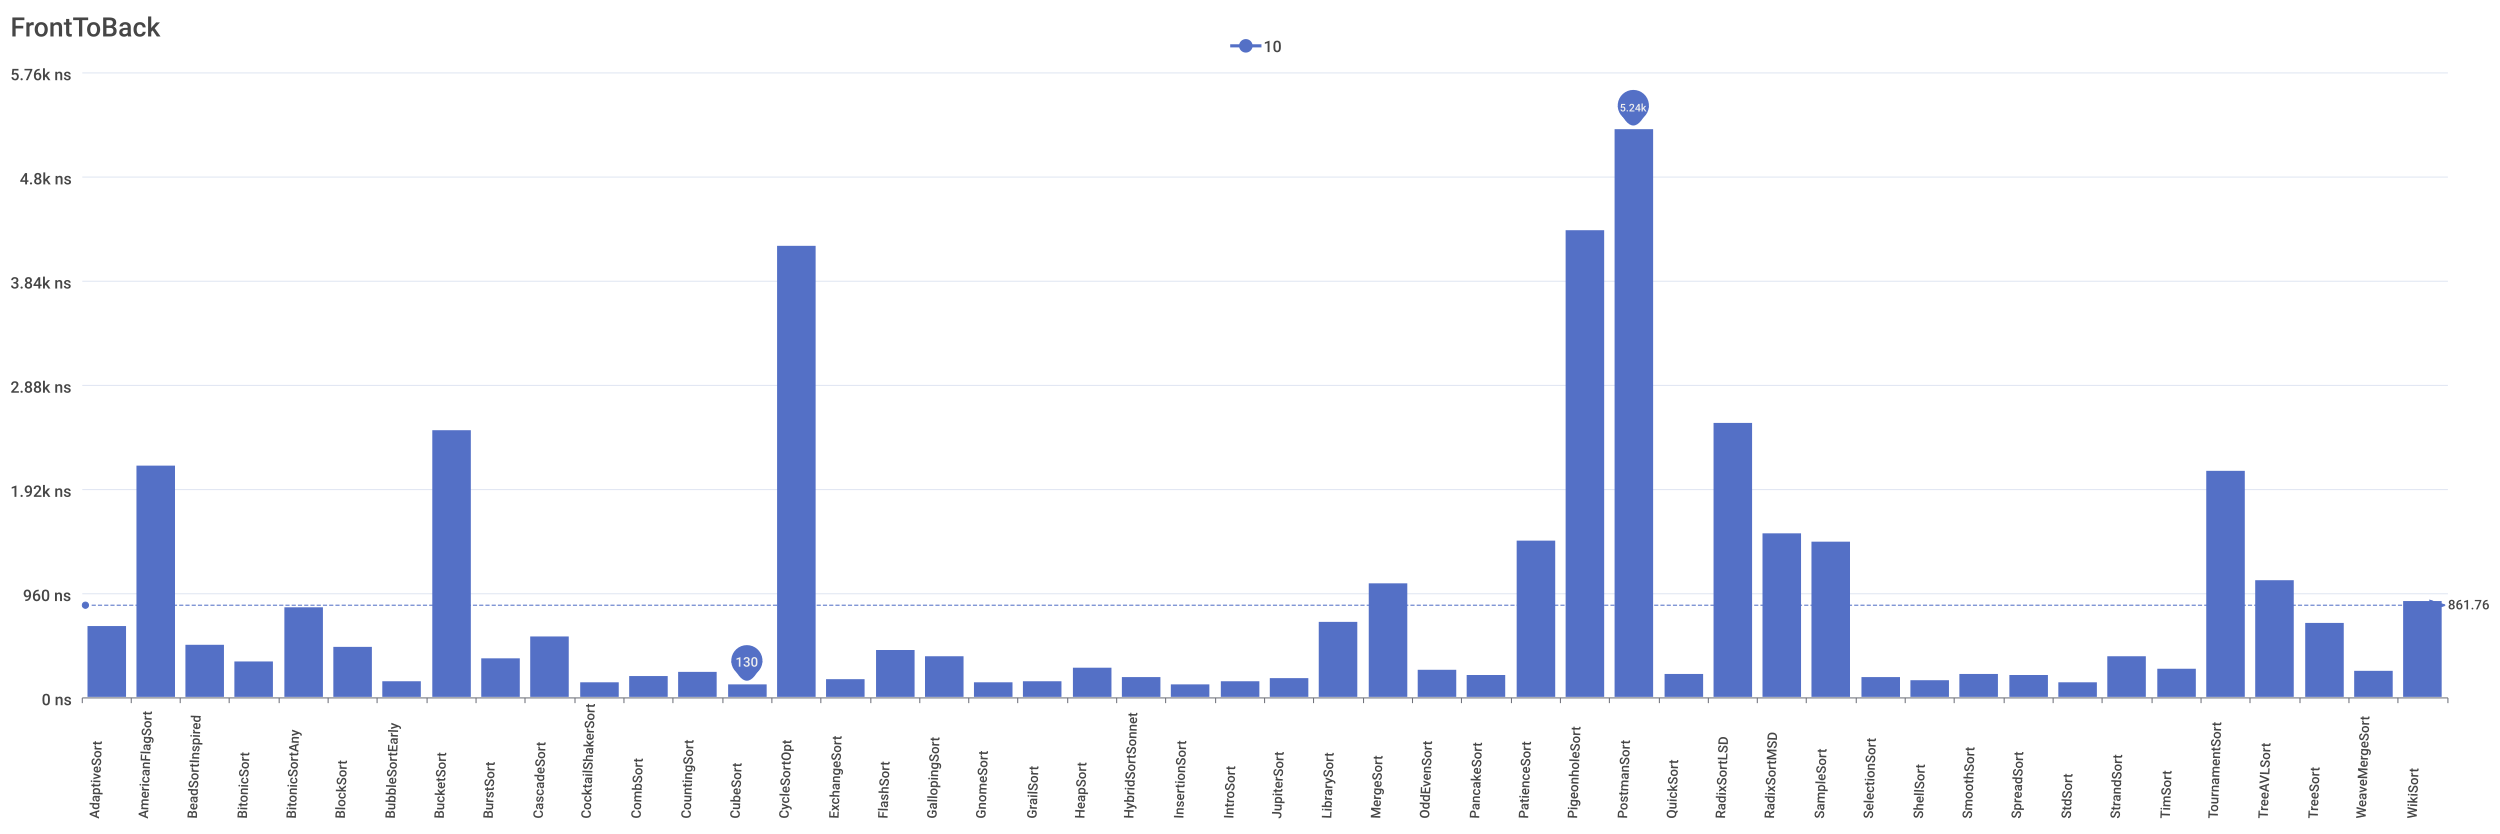
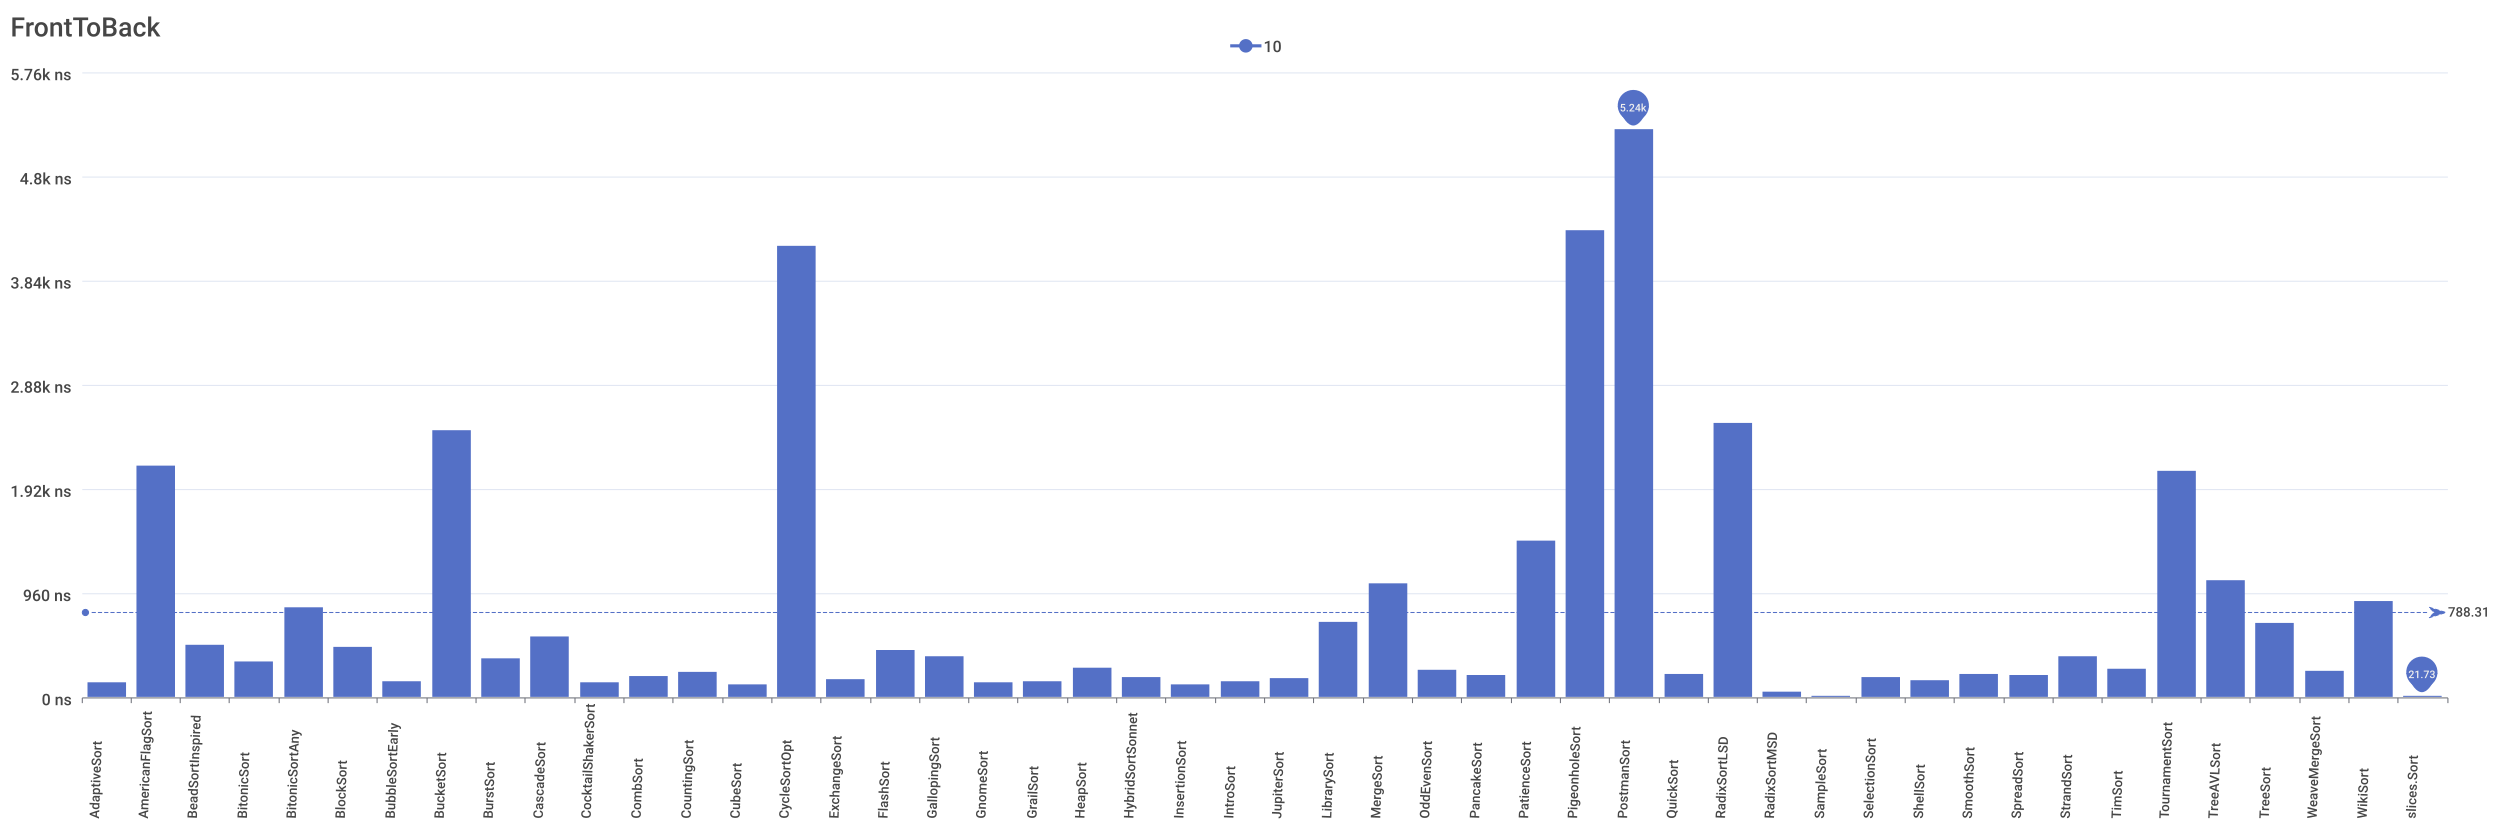
<svg xmlns="http://www.w3.org/2000/svg" width="2400" height="800">\n<path d="M 0 0 L 2400 0 L 2400 800 L 0 800 L 0 0" style="stroke-width:0;stroke:none;fill:rgba(255,255,255,1.0)" />
  <path d="M 1181 44 L 1211 44" style="stroke-width:3;stroke:rgba(84,112,198,1.0);fill:rgba(84,112,198,1.0)" />
  <circle cx="1196" cy="44" r="5" style="stroke-width:3;stroke:rgba(84,112,198,1.0);fill:rgba(84,112,198,1.0)" />
  <path d="" style="stroke-width:3;stroke:rgba(84,112,198,1.0);fill:rgba(84,112,198,1.0)" />
  <text x="1213" y="50" style="stroke-width:0;stroke:none;fill:rgba(70,70,70,1.0);font-size:15.3px;font-family:'Roboto Medium',sans-serif">10</text>
  <text x="10" y="35" style="stroke-width:0;stroke:none;fill:rgba(70,70,70,1.0);font-size:25.6px;font-family:'Roboto Medium',sans-serif">FrontToBack</text>
  <text x="10" y="77" style="stroke-width:0;stroke:none;fill:rgba(70,70,70,1.0);font-size:15.3px;font-family:'Roboto Medium',sans-serif">5.76k ns</text>
  <text x="19" y="177" style="stroke-width:0;stroke:none;fill:rgba(70,70,70,1.0);font-size:15.3px;font-family:'Roboto Medium',sans-serif">4.8k ns</text>
  <text x="10" y="277" style="stroke-width:0;stroke:none;fill:rgba(70,70,70,1.0);font-size:15.3px;font-family:'Roboto Medium',sans-serif">3.84k ns</text>
  <text x="10" y="377" style="stroke-width:0;stroke:none;fill:rgba(70,70,70,1.0);font-size:15.3px;font-family:'Roboto Medium',sans-serif">2.88k ns</text>
  <text x="10" y="477" style="stroke-width:0;stroke:none;fill:rgba(70,70,70,1.0);font-size:15.3px;font-family:'Roboto Medium',sans-serif">1.92k ns</text>
  <text x="22" y="577" style="stroke-width:0;stroke:none;fill:rgba(70,70,70,1.0);font-size:15.3px;font-family:'Roboto Medium',sans-serif">960 ns</text>
  <text x="40" y="677" style="stroke-width:0;stroke:none;fill:rgba(70,70,70,1.0);font-size:15.3px;font-family:'Roboto Medium',sans-serif">0 ns</text>
  <path d="M 79 70 L 2350 70" style="stroke-width:1;stroke:rgba(224,230,242,1.0);fill:none" />
  <path d="M 79 170 L 2350 170" style="stroke-width:1;stroke:rgba(224,230,242,1.0);fill:none" />
  <path d="M 79 270 L 2350 270" style="stroke-width:1;stroke:rgba(224,230,242,1.0);fill:none" />
  <path d="M 79 370 L 2350 370" style="stroke-width:1;stroke:rgba(224,230,242,1.0);fill:none" />
  <path d="M 79 470 L 2350 470" style="stroke-width:1;stroke:rgba(224,230,242,1.0);fill:none" />
  <path d="M 79 570 L 2350 570" style="stroke-width:1;stroke:rgba(224,230,242,1.0);fill:none" />
  <path d="M 79 675 L 79 670" style="stroke-width:1;stroke:rgba(110,112,121,1.0);fill:none" />
  <path d="M 126 675 L 126 670" style="stroke-width:1;stroke:rgba(110,112,121,1.0);fill:none" />
  <path d="M 173 675 L 173 670" style="stroke-width:1;stroke:rgba(110,112,121,1.0);fill:none" />
  <path d="M 220 675 L 220 670" style="stroke-width:1;stroke:rgba(110,112,121,1.0);fill:none" />
  <path d="M 268 675 L 268 670" style="stroke-width:1;stroke:rgba(110,112,121,1.0);fill:none" />
  <path d="M 315 675 L 315 670" style="stroke-width:1;stroke:rgba(110,112,121,1.0);fill:none" />
  <path d="M 362 675 L 362 670" style="stroke-width:1;stroke:rgba(110,112,121,1.0);fill:none" />
  <path d="M 410 675 L 410 670" style="stroke-width:1;stroke:rgba(110,112,121,1.0);fill:none" />
  <path d="M 457 675 L 457 670" style="stroke-width:1;stroke:rgba(110,112,121,1.0);fill:none" />
  <path d="M 504 675 L 504 670" style="stroke-width:1;stroke:rgba(110,112,121,1.0);fill:none" />
  <path d="M 552 675 L 552 670" style="stroke-width:1;stroke:rgba(110,112,121,1.0);fill:none" />
  <path d="M 599 675 L 599 670" style="stroke-width:1;stroke:rgba(110,112,121,1.0);fill:none" />
  <path d="M 646 675 L 646 670" style="stroke-width:1;stroke:rgba(110,112,121,1.0);fill:none" />
  <path d="M 694 675 L 694 670" style="stroke-width:1;stroke:rgba(110,112,121,1.0);fill:none" />
  <path d="M 741 675 L 741 670" style="stroke-width:1;stroke:rgba(110,112,121,1.0);fill:none" />
  <path d="M 788 675 L 788 670" style="stroke-width:1;stroke:rgba(110,112,121,1.0);fill:none" />
  <path d="M 836 675 L 836 670" style="stroke-width:1;stroke:rgba(110,112,121,1.0);fill:none" />
  <path d="M 883 675 L 883 670" style="stroke-width:1;stroke:rgba(110,112,121,1.0);fill:none" />
  <path d="M 930 675 L 930 670" style="stroke-width:1;stroke:rgba(110,112,121,1.0);fill:none" />
  <path d="M 977 675 L 977 670" style="stroke-width:1;stroke:rgba(110,112,121,1.0);fill:none" />
  <path d="M 1025 675 L 1025 670" style="stroke-width:1;stroke:rgba(110,112,121,1.0);fill:none" />
  <path d="M 1072 675 L 1072 670" style="stroke-width:1;stroke:rgba(110,112,121,1.0);fill:none" />
  <path d="M 1119 675 L 1119 670" style="stroke-width:1;stroke:rgba(110,112,121,1.0);fill:none" />
  <path d="M 1167 675 L 1167 670" style="stroke-width:1;stroke:rgba(110,112,121,1.0);fill:none" />
  <path d="M 1214 675 L 1214 670" style="stroke-width:1;stroke:rgba(110,112,121,1.0);fill:none" />
  <path d="M 1261 675 L 1261 670" style="stroke-width:1;stroke:rgba(110,112,121,1.0);fill:none" />
  <path d="M 1309 675 L 1309 670" style="stroke-width:1;stroke:rgba(110,112,121,1.0);fill:none" />
  <path d="M 1356 675 L 1356 670" style="stroke-width:1;stroke:rgba(110,112,121,1.0);fill:none" />
  <path d="M 1403 675 L 1403 670" style="stroke-width:1;stroke:rgba(110,112,121,1.0);fill:none" />
  <path d="M 1451 675 L 1451 670" style="stroke-width:1;stroke:rgba(110,112,121,1.0);fill:none" />
  <path d="M 1498 675 L 1498 670" style="stroke-width:1;stroke:rgba(110,112,121,1.0);fill:none" />
  <path d="M 1545 675 L 1545 670" style="stroke-width:1;stroke:rgba(110,112,121,1.0);fill:none" />
  <path d="M 1593 675 L 1593 670" style="stroke-width:1;stroke:rgba(110,112,121,1.0);fill:none" />
  <path d="M 1640 675 L 1640 670" style="stroke-width:1;stroke:rgba(110,112,121,1.0);fill:none" />
  <path d="M 1687 675 L 1687 670" style="stroke-width:1;stroke:rgba(110,112,121,1.0);fill:none" />
  <path d="M 1734 675 L 1734 670" style="stroke-width:1;stroke:rgba(110,112,121,1.0);fill:none" />
  <path d="M 1782 675 L 1782 670" style="stroke-width:1;stroke:rgba(110,112,121,1.0);fill:none" />
  <path d="M 1829 675 L 1829 670" style="stroke-width:1;stroke:rgba(110,112,121,1.0);fill:none" />
  <path d="M 1876 675 L 1876 670" style="stroke-width:1;stroke:rgba(110,112,121,1.0);fill:none" />
  <path d="M 1924 675 L 1924 670" style="stroke-width:1;stroke:rgba(110,112,121,1.0);fill:none" />
  <path d="M 1971 675 L 1971 670" style="stroke-width:1;stroke:rgba(110,112,121,1.0);fill:none" />
  <path d="M 2018 675 L 2018 670" style="stroke-width:1;stroke:rgba(110,112,121,1.0);fill:none" />
  <path d="M 2066 675 L 2066 670" style="stroke-width:1;stroke:rgba(110,112,121,1.0);fill:none" />
  <path d="M 2113 675 L 2113 670" style="stroke-width:1;stroke:rgba(110,112,121,1.0);fill:none" />
  <path d="M 2160 675 L 2160 670" style="stroke-width:1;stroke:rgba(110,112,121,1.0);fill:none" />
  <path d="M 2208 675 L 2208 670" style="stroke-width:1;stroke:rgba(110,112,121,1.0);fill:none" />
  <path d="M 2255 675 L 2255 670" style="stroke-width:1;stroke:rgba(110,112,121,1.0);fill:none" />
  <path d="M 2302 675 L 2302 670" style="stroke-width:1;stroke:rgba(110,112,121,1.0);fill:none" />
  <path d="M 2350 675 L 2350 670" style="stroke-width:1;stroke:rgba(110,112,121,1.0);fill:none" />
  <path d="M 79 670 L 2350 670" style="stroke-width:1;stroke:rgba(110,112,121,1.0);fill:none" />
  <text x="95" y="786" style="stroke-width:0;stroke:none;fill:rgba(70,70,70,1.0);font-size:12.8px;font-family:'Roboto Medium',sans-serif" transform="rotate(272.15,95,786)">AdaptiveSort</text>
  <text x="142" y="786" style="stroke-width:0;stroke:none;fill:rgba(70,70,70,1.0);font-size:12.8px;font-family:'Roboto Medium',sans-serif" transform="rotate(272.15,142,786)">AmericanFlagSort</text>
  <text x="189" y="786" style="stroke-width:0;stroke:none;fill:rgba(70,70,70,1.0);font-size:12.8px;font-family:'Roboto Medium',sans-serif" transform="rotate(272.15,189,786)">BeadSortInspired</text>
  <text x="237" y="786" style="stroke-width:0;stroke:none;fill:rgba(70,70,70,1.0);font-size:12.8px;font-family:'Roboto Medium',sans-serif" transform="rotate(272.15,237,786)">BitonicSort</text>
  <text x="284" y="786" style="stroke-width:0;stroke:none;fill:rgba(70,70,70,1.0);font-size:12.8px;font-family:'Roboto Medium',sans-serif" transform="rotate(272.15,284,786)">BitonicSortAny</text>
  <text x="331" y="786" style="stroke-width:0;stroke:none;fill:rgba(70,70,70,1.0);font-size:12.8px;font-family:'Roboto Medium',sans-serif" transform="rotate(272.15,331,786)">BlockSort</text>
  <text x="379" y="786" style="stroke-width:0;stroke:none;fill:rgba(70,70,70,1.0);font-size:12.8px;font-family:'Roboto Medium',sans-serif" transform="rotate(272.15,379,786)">BubbleSortEarly</text>
  <text x="426" y="786" style="stroke-width:0;stroke:none;fill:rgba(70,70,70,1.0);font-size:12.8px;font-family:'Roboto Medium',sans-serif" transform="rotate(272.15,426,786)">BucketSort</text>
  <text x="473" y="786" style="stroke-width:0;stroke:none;fill:rgba(70,70,70,1.0);font-size:12.8px;font-family:'Roboto Medium',sans-serif" transform="rotate(272.15,473,786)">BurstSort</text>
  <text x="521" y="786" style="stroke-width:0;stroke:none;fill:rgba(70,70,70,1.0);font-size:12.8px;font-family:'Roboto Medium',sans-serif" transform="rotate(272.15,521,786)">CascadeSort</text>
  <text x="567" y="786" style="stroke-width:0;stroke:none;fill:rgba(70,70,70,1.0);font-size:12.8px;font-family:'Roboto Medium',sans-serif" transform="rotate(272.15,567,786)">CocktailShakerSort</text>
  <text x="615" y="786" style="stroke-width:0;stroke:none;fill:rgba(70,70,70,1.0);font-size:12.8px;font-family:'Roboto Medium',sans-serif" transform="rotate(272.15,615,786)">CombSort</text>
  <text x="663" y="786" style="stroke-width:0;stroke:none;fill:rgba(70,70,70,1.0);font-size:12.8px;font-family:'Roboto Medium',sans-serif" transform="rotate(272.15,663,786)">CountingSort</text>
  <text x="710" y="786" style="stroke-width:0;stroke:none;fill:rgba(70,70,70,1.0);font-size:12.8px;font-family:'Roboto Medium',sans-serif" transform="rotate(272.15,710,786)">CubeSort</text>
  <text x="757" y="786" style="stroke-width:0;stroke:none;fill:rgba(70,70,70,1.0);font-size:12.8px;font-family:'Roboto Medium',sans-serif" transform="rotate(272.15,757,786)">CycleSortOpt</text>
  <text x="805" y="786" style="stroke-width:0;stroke:none;fill:rgba(70,70,70,1.0);font-size:12.8px;font-family:'Roboto Medium',sans-serif" transform="rotate(272.15,805,786)">ExchangeSort</text>
  <text x="852" y="786" style="stroke-width:0;stroke:none;fill:rgba(70,70,70,1.0);font-size:12.8px;font-family:'Roboto Medium',sans-serif" transform="rotate(272.15,852,786)">FlashSort</text>
  <text x="899" y="786" style="stroke-width:0;stroke:none;fill:rgba(70,70,70,1.0);font-size:12.8px;font-family:'Roboto Medium',sans-serif" transform="rotate(272.15,899,786)">GallopingSort</text>
  <text x="946" y="786" style="stroke-width:0;stroke:none;fill:rgba(70,70,70,1.0);font-size:12.8px;font-family:'Roboto Medium',sans-serif" transform="rotate(272.15,946,786)">GnomeSort</text>
  <text x="995" y="786" style="stroke-width:0;stroke:none;fill:rgba(70,70,70,1.0);font-size:12.8px;font-family:'Roboto Medium',sans-serif" transform="rotate(272.15,995,786)">GrailSort</text>
  <text x="1041" y="786" style="stroke-width:0;stroke:none;fill:rgba(70,70,70,1.0);font-size:12.8px;font-family:'Roboto Medium',sans-serif" transform="rotate(272.15,1041,786)">HeapSort</text>
  <text x="1088" y="786" style="stroke-width:0;stroke:none;fill:rgba(70,70,70,1.0);font-size:12.8px;font-family:'Roboto Medium',sans-serif" transform="rotate(272.15,1088,786)">HybridSortSonnet</text>
  <text x="1136" y="786" style="stroke-width:0;stroke:none;fill:rgba(70,70,70,1.0);font-size:12.8px;font-family:'Roboto Medium',sans-serif" transform="rotate(272.15,1136,786)">InsertionSort</text>
  <text x="1184" y="786" style="stroke-width:0;stroke:none;fill:rgba(70,70,70,1.0);font-size:12.8px;font-family:'Roboto Medium',sans-serif" transform="rotate(272.15,1184,786)">IntroSort</text>
  <text x="1230" y="786" style="stroke-width:0;stroke:none;fill:rgba(70,70,70,1.0);font-size:12.8px;font-family:'Roboto Medium',sans-serif" transform="rotate(272.15,1230,786)">JupiterSort</text>
  <text x="1278" y="786" style="stroke-width:0;stroke:none;fill:rgba(70,70,70,1.0);font-size:12.8px;font-family:'Roboto Medium',sans-serif" transform="rotate(272.15,1278,786)">LibrarySort</text>
  <text x="1325" y="786" style="stroke-width:0;stroke:none;fill:rgba(70,70,70,1.0);font-size:12.8px;font-family:'Roboto Medium',sans-serif" transform="rotate(272.15,1325,786)">MergeSort</text>
  <text x="1372" y="786" style="stroke-width:0;stroke:none;fill:rgba(70,70,70,1.0);font-size:12.8px;font-family:'Roboto Medium',sans-serif" transform="rotate(272.15,1372,786)">OddEvenSort</text>
  <text x="1420" y="786" style="stroke-width:0;stroke:none;fill:rgba(70,70,70,1.0);font-size:12.8px;font-family:'Roboto Medium',sans-serif" transform="rotate(272.15,1420,786)">PancakeSort</text>
  <text x="1467" y="786" style="stroke-width:0;stroke:none;fill:rgba(70,70,70,1.0);font-size:12.8px;font-family:'Roboto Medium',sans-serif" transform="rotate(272.15,1467,786)">PatienceSort</text>
  <text x="1514" y="786" style="stroke-width:0;stroke:none;fill:rgba(70,70,70,1.0);font-size:12.8px;font-family:'Roboto Medium',sans-serif" transform="rotate(272.15,1514,786)">PigeonholeSort</text>
  <text x="1562" y="786" style="stroke-width:0;stroke:none;fill:rgba(70,70,70,1.0);font-size:12.8px;font-family:'Roboto Medium',sans-serif" transform="rotate(272.15,1562,786)">PostmanSort</text>
  <text x="1609" y="786" style="stroke-width:0;stroke:none;fill:rgba(70,70,70,1.0);font-size:12.8px;font-family:'Roboto Medium',sans-serif" transform="rotate(272.15,1609,786)">QuickSort</text>
  <text x="1656" y="786" style="stroke-width:0;stroke:none;fill:rgba(70,70,70,1.0);font-size:12.8px;font-family:'Roboto Medium',sans-serif" transform="rotate(272.15,1656,786)">RadixSortLSD</text>
  <text x="1703" y="786" style="stroke-width:0;stroke:none;fill:rgba(70,70,70,1.0);font-size:12.8px;font-family:'Roboto Medium',sans-serif" transform="rotate(272.15,1703,786)">RadixSortMSD</text>
  <text x="1751" y="786" style="stroke-width:0;stroke:none;fill:rgba(70,70,70,1.0);font-size:12.8px;font-family:'Roboto Medium',sans-serif" transform="rotate(272.15,1751,786)">SampleSort</text>
  <text x="1798" y="786" style="stroke-width:0;stroke:none;fill:rgba(70,70,70,1.0);font-size:12.8px;font-family:'Roboto Medium',sans-serif" transform="rotate(272.15,1798,786)">SelectionSort</text>
  <text x="1846" y="786" style="stroke-width:0;stroke:none;fill:rgba(70,70,70,1.0);font-size:12.8px;font-family:'Roboto Medium',sans-serif" transform="rotate(272.15,1846,786)">ShellSort</text>
  <text x="1893" y="786" style="stroke-width:0;stroke:none;fill:rgba(70,70,70,1.0);font-size:12.8px;font-family:'Roboto Medium',sans-serif" transform="rotate(272.15,1893,786)">SmoothSort</text>
  <text x="1940" y="786" style="stroke-width:0;stroke:none;fill:rgba(70,70,70,1.0);font-size:12.8px;font-family:'Roboto Medium',sans-serif" transform="rotate(272.15,1940,786)">SpreadSort</text>
-   <text x="1988" y="786" style="stroke-width:0;stroke:none;fill:rgba(70,70,70,1.0);font-size:12.8px;font-family:'Roboto Medium',sans-serif" transform="rotate(272.15,1988,786)">StdSort</text>
-   <text x="2035" y="786" style="stroke-width:0;stroke:none;fill:rgba(70,70,70,1.0);font-size:12.8px;font-family:'Roboto Medium',sans-serif" transform="rotate(272.15,2035,786)">StrandSort</text>
-   <text x="2083" y="786" style="stroke-width:0;stroke:none;fill:rgba(70,70,70,1.0);font-size:12.8px;font-family:'Roboto Medium',sans-serif" transform="rotate(272.15,2083,786)">TimSort</text>
-   <text x="2129" y="786" style="stroke-width:0;stroke:none;fill:rgba(70,70,70,1.0);font-size:12.8px;font-family:'Roboto Medium',sans-serif" transform="rotate(272.15,2129,786)">TournamentSort</text>
-   <text x="2177" y="786" style="stroke-width:0;stroke:none;fill:rgba(70,70,70,1.0);font-size:12.8px;font-family:'Roboto Medium',sans-serif" transform="rotate(272.15,2177,786)">TreeAVLSort</text>
-   <text x="2225" y="786" style="stroke-width:0;stroke:none;fill:rgba(70,70,70,1.0);font-size:12.8px;font-family:'Roboto Medium',sans-serif" transform="rotate(272.15,2225,786)">TreeSort</text>
-   <text x="2271" y="786" style="stroke-width:0;stroke:none;fill:rgba(70,70,70,1.0);font-size:12.8px;font-family:'Roboto Medium',sans-serif" transform="rotate(272.15,2271,786)">WeaveMergeSort</text>
-   <text x="2320" y="786" style="stroke-width:0;stroke:none;fill:rgba(70,70,70,1.0);font-size:12.8px;font-family:'Roboto Medium',sans-serif" transform="rotate(272.15,2320,786)">WikiSort</text>
-   <path d="M 84 601 L 121 601 L 121 669 L 84 669 L 84 601" style="stroke-width:0;stroke:none;fill:rgba(84,112,198,1.0)" />
+   <text x="1987" y="786" style="stroke-width:0;stroke:none;fill:rgba(70,70,70,1.0);font-size:12.8px;font-family:'Roboto Medium',sans-serif" transform="rotate(272.15,1987,786)">StrandSort</text>
+   <text x="2036" y="786" style="stroke-width:0;stroke:none;fill:rgba(70,70,70,1.0);font-size:12.8px;font-family:'Roboto Medium',sans-serif" transform="rotate(272.15,2036,786)">TimSort</text>
+   <text x="2082" y="786" style="stroke-width:0;stroke:none;fill:rgba(70,70,70,1.0);font-size:12.8px;font-family:'Roboto Medium',sans-serif" transform="rotate(272.15,2082,786)">TournamentSort</text>
+   <text x="2129" y="786" style="stroke-width:0;stroke:none;fill:rgba(70,70,70,1.0);font-size:12.8px;font-family:'Roboto Medium',sans-serif" transform="rotate(272.15,2129,786)">TreeAVLSort</text>
+   <text x="2178" y="786" style="stroke-width:0;stroke:none;fill:rgba(70,70,70,1.0);font-size:12.8px;font-family:'Roboto Medium',sans-serif" transform="rotate(272.15,2178,786)">TreeSort</text>
+   <text x="2224" y="786" style="stroke-width:0;stroke:none;fill:rgba(70,70,70,1.0);font-size:12.8px;font-family:'Roboto Medium',sans-serif" transform="rotate(272.15,2224,786)">WeaveMergeSort</text>
+   <text x="2272" y="786" style="stroke-width:0;stroke:none;fill:rgba(70,70,70,1.0);font-size:12.8px;font-family:'Roboto Medium',sans-serif" transform="rotate(272.15,2272,786)">WikiSort</text>
+   <text x="2319" y="786" style="stroke-width:0;stroke:none;fill:rgba(70,70,70,1.0);font-size:12.8px;font-family:'Roboto Medium',sans-serif" transform="rotate(272.15,2319,786)">slices.Sort</text>
+   <path d="M 84 655 L 121 655 L 121 669 L 84 669 L 84 655" style="stroke-width:0;stroke:none;fill:rgba(84,112,198,1.0)" />
  <path d="M 131 447 L 168 447 L 168 669 L 131 669 L 131 447" style="stroke-width:0;stroke:none;fill:rgba(84,112,198,1.0)" />
  <path d="M 178 619 L 215 619 L 215 669 L 178 669 L 178 619" style="stroke-width:0;stroke:none;fill:rgba(84,112,198,1.0)" />
  <path d="M 225 635 L 262 635 L 262 669 L 225 669 L 225 635" style="stroke-width:0;stroke:none;fill:rgba(84,112,198,1.0)" />
  <path d="M 273 583 L 310 583 L 310 669 L 273 669 L 273 583" style="stroke-width:0;stroke:none;fill:rgba(84,112,198,1.0)" />
  <path d="M 320 621 L 357 621 L 357 669 L 320 669 L 320 621" style="stroke-width:0;stroke:none;fill:rgba(84,112,198,1.0)" />
  <path d="M 367 654 L 404 654 L 404 669 L 367 669 L 367 654" style="stroke-width:0;stroke:none;fill:rgba(84,112,198,1.0)" />
  <path d="M 415 413 L 452 413 L 452 669 L 415 669 L 415 413" style="stroke-width:0;stroke:none;fill:rgba(84,112,198,1.0)" />
  <path d="M 462 632 L 499 632 L 499 669 L 462 669 L 462 632" style="stroke-width:0;stroke:none;fill:rgba(84,112,198,1.0)" />
  <path d="M 509 611 L 546 611 L 546 669 L 509 669 L 509 611" style="stroke-width:0;stroke:none;fill:rgba(84,112,198,1.0)" />
  <path d="M 557 655 L 594 655 L 594 669 L 557 669 L 557 655" style="stroke-width:0;stroke:none;fill:rgba(84,112,198,1.0)" />
  <path d="M 604 649 L 641 649 L 641 669 L 604 669 L 604 649" style="stroke-width:0;stroke:none;fill:rgba(84,112,198,1.0)" />
  <path d="M 651 645 L 688 645 L 688 669 L 651 669 L 651 645" style="stroke-width:0;stroke:none;fill:rgba(84,112,198,1.0)" />
  <path d="M 699 657 L 736 657 L 736 669 L 699 669 L 699 657" style="stroke-width:0;stroke:none;fill:rgba(84,112,198,1.0)" />
  <path d="M 746 236 L 783 236 L 783 669 L 746 669 L 746 236" style="stroke-width:0;stroke:none;fill:rgba(84,112,198,1.0)" />
  <path d="M 793 652 L 830 652 L 830 669 L 793 669 L 793 652" style="stroke-width:0;stroke:none;fill:rgba(84,112,198,1.0)" />
  <path d="M 841 624 L 878 624 L 878 669 L 841 669 L 841 624" style="stroke-width:0;stroke:none;fill:rgba(84,112,198,1.0)" />
  <path d="M 888 630 L 925 630 L 925 669 L 888 669 L 888 630" style="stroke-width:0;stroke:none;fill:rgba(84,112,198,1.0)" />
  <path d="M 935 655 L 972 655 L 972 669 L 935 669 L 935 655" style="stroke-width:0;stroke:none;fill:rgba(84,112,198,1.0)" />
  <path d="M 982 654 L 1019 654 L 1019 669 L 982 669 L 982 654" style="stroke-width:0;stroke:none;fill:rgba(84,112,198,1.0)" />
  <path d="M 1030 641 L 1067 641 L 1067 669 L 1030 669 L 1030 641" style="stroke-width:0;stroke:none;fill:rgba(84,112,198,1.0)" />
  <path d="M 1077 650 L 1114 650 L 1114 669 L 1077 669 L 1077 650" style="stroke-width:0;stroke:none;fill:rgba(84,112,198,1.0)" />
  <path d="M 1124 657 L 1161 657 L 1161 669 L 1124 669 L 1124 657" style="stroke-width:0;stroke:none;fill:rgba(84,112,198,1.0)" />
  <path d="M 1172 654 L 1209 654 L 1209 669 L 1172 669 L 1172 654" style="stroke-width:0;stroke:none;fill:rgba(84,112,198,1.0)" />
  <path d="M 1219 651 L 1256 651 L 1256 669 L 1219 669 L 1219 651" style="stroke-width:0;stroke:none;fill:rgba(84,112,198,1.0)" />
  <path d="M 1266 597 L 1303 597 L 1303 669 L 1266 669 L 1266 597" style="stroke-width:0;stroke:none;fill:rgba(84,112,198,1.0)" />
  <path d="M 1314 560 L 1351 560 L 1351 669 L 1314 669 L 1314 560" style="stroke-width:0;stroke:none;fill:rgba(84,112,198,1.0)" />
  <path d="M 1361 643 L 1398 643 L 1398 669 L 1361 669 L 1361 643" style="stroke-width:0;stroke:none;fill:rgba(84,112,198,1.0)" />
  <path d="M 1408 648 L 1445 648 L 1445 669 L 1408 669 L 1408 648" style="stroke-width:0;stroke:none;fill:rgba(84,112,198,1.0)" />
  <path d="M 1456 519 L 1493 519 L 1493 669 L 1456 669 L 1456 519" style="stroke-width:0;stroke:none;fill:rgba(84,112,198,1.0)" />
  <path d="M 1503 221 L 1540 221 L 1540 669 L 1503 669 L 1503 221" style="stroke-width:0;stroke:none;fill:rgba(84,112,198,1.0)" />
  <path d="M 1550 124 L 1587 124 L 1587 669 L 1550 669 L 1550 124" style="stroke-width:0;stroke:none;fill:rgba(84,112,198,1.0)" />
  <path d="M 1598 647 L 1635 647 L 1635 669 L 1598 669 L 1598 647" style="stroke-width:0;stroke:none;fill:rgba(84,112,198,1.0)" />
  <path d="M 1645 406 L 1682 406 L 1682 669 L 1645 669 L 1645 406" style="stroke-width:0;stroke:none;fill:rgba(84,112,198,1.0)" />
-   <path d="M 1692 512 L 1729 512 L 1729 669 L 1692 669 L 1692 512" style="stroke-width:0;stroke:none;fill:rgba(84,112,198,1.0)" />
-   <path d="M 1739 520 L 1776 520 L 1776 669 L 1739 669 L 1739 520" style="stroke-width:0;stroke:none;fill:rgba(84,112,198,1.0)" />
+   <path d="M 1692 664 L 1729 664 L 1729 669 L 1692 669 L 1692 664" style="stroke-width:0;stroke:none;fill:rgba(84,112,198,1.0)" />
+   <path d="M 1739 668 L 1776 668 L 1776 669 L 1739 669 L 1739 668" style="stroke-width:0;stroke:none;fill:rgba(84,112,198,1.0)" />
  <path d="M 1787 650 L 1824 650 L 1824 669 L 1787 669 L 1787 650" style="stroke-width:0;stroke:none;fill:rgba(84,112,198,1.0)" />
  <path d="M 1834 653 L 1871 653 L 1871 669 L 1834 669 L 1834 653" style="stroke-width:0;stroke:none;fill:rgba(84,112,198,1.0)" />
  <path d="M 1881 647 L 1918 647 L 1918 669 L 1881 669 L 1881 647" style="stroke-width:0;stroke:none;fill:rgba(84,112,198,1.0)" />
  <path d="M 1929 648 L 1966 648 L 1966 669 L 1929 669 L 1929 648" style="stroke-width:0;stroke:none;fill:rgba(84,112,198,1.0)" />
-   <path d="M 1976 655 L 2013 655 L 2013 669 L 1976 669 L 1976 655" style="stroke-width:0;stroke:none;fill:rgba(84,112,198,1.0)" />
-   <path d="M 2023 630 L 2060 630 L 2060 669 L 2023 669 L 2023 630" style="stroke-width:0;stroke:none;fill:rgba(84,112,198,1.0)" />
-   <path d="M 2071 642 L 2108 642 L 2108 669 L 2071 669 L 2071 642" style="stroke-width:0;stroke:none;fill:rgba(84,112,198,1.0)" />
-   <path d="M 2118 452 L 2155 452 L 2155 669 L 2118 669 L 2118 452" style="stroke-width:0;stroke:none;fill:rgba(84,112,198,1.0)" />
-   <path d="M 2165 557 L 2202 557 L 2202 669 L 2165 669 L 2165 557" style="stroke-width:0;stroke:none;fill:rgba(84,112,198,1.0)" />
-   <path d="M 2213 598 L 2250 598 L 2250 669 L 2213 669 L 2213 598" style="stroke-width:0;stroke:none;fill:rgba(84,112,198,1.0)" />
-   <path d="M 2260 644 L 2297 644 L 2297 669 L 2260 669 L 2260 644" style="stroke-width:0;stroke:none;fill:rgba(84,112,198,1.0)" />
-   <path d="M 2307 577 L 2344 577 L 2344 669 L 2307 669 L 2307 577" style="stroke-width:0;stroke:none;fill:rgba(84,112,198,1.0)" />
+   <path d="M 1976 630 L 2013 630 L 2013 669 L 1976 669 L 1976 630" style="stroke-width:0;stroke:none;fill:rgba(84,112,198,1.0)" />
+   <path d="M 2023 642 L 2060 642 L 2060 669 L 2023 669 L 2023 642" style="stroke-width:0;stroke:none;fill:rgba(84,112,198,1.0)" />
+   <path d="M 2071 452 L 2108 452 L 2108 669 L 2071 669 L 2071 452" style="stroke-width:0;stroke:none;fill:rgba(84,112,198,1.0)" />
+   <path d="M 2118 557 L 2155 557 L 2155 669 L 2118 669 L 2118 557" style="stroke-width:0;stroke:none;fill:rgba(84,112,198,1.0)" />
+   <path d="M 2165 598 L 2202 598 L 2202 669 L 2165 669 L 2165 598" style="stroke-width:0;stroke:none;fill:rgba(84,112,198,1.0)" />
+   <path d="M 2213 644 L 2250 644 L 2250 669 L 2213 669 L 2213 644" style="stroke-width:0;stroke:none;fill:rgba(84,112,198,1.0)" />
+   <path d="M 2260 577 L 2297 577 L 2297 669 L 2260 669 L 2260 577" style="stroke-width:0;stroke:none;fill:rgba(84,112,198,1.0)" />
+   <path d="M 2307 668 L 2344 668 L 2344 669 L 2307 669 L 2307 668" style="stroke-width:0;stroke:none;fill:rgba(84,112,198,1.0)" />
  <path d="M 1565 116 A 15 15 330.00 1 1 1571 116 L 1568 102 Z" style="stroke-width:0;stroke:none;fill:rgba(84,112,198,1.0)" />
  <path d="M 1553 102 Q1568,139 1583,102 Z" style="stroke-width:0;stroke:none;fill:rgba(84,112,198,1.0)" />
  <text x="1555" y="107" style="stroke-width:0;stroke:none;fill:rgba(238,238,238,1.0);font-size:10.2px;font-family:'Roboto Medium',sans-serif">5.24k</text>
-   <path d="M 714 649 A 15 15 330.00 1 1 720 649 L 717 635 Z" style="stroke-width:0;stroke:none;fill:rgba(84,112,198,1.0)" />
-   <path d="M 702 635 Q717,672 732,635 Z" style="stroke-width:0;stroke:none;fill:rgba(84,112,198,1.0)" />
-   <text x="706" y="640" style="stroke-width:0;stroke:none;fill:rgba(238,238,238,1.0);font-size:12.8px;font-family:'Roboto Medium',sans-serif">130</text>
-   <circle cx="82" cy="581" r="3" style="stroke-width:1;stroke:rgba(84,112,198,1.0);fill:rgba(84,112,198,1.0)" />
+   <path d="M 2322 660 A 15 15 330.00 1 1 2328 660 L 2325 646 Z" style="stroke-width:0;stroke:none;fill:rgba(84,112,198,1.0)" />
+   <path d="M 2310 646 Q2325,683 2340,646 Z" style="stroke-width:0;stroke:none;fill:rgba(84,112,198,1.0)" />
+   <text x="2312" y="651" style="stroke-width:0;stroke:none;fill:rgba(238,238,238,1.0);font-size:10.2px;font-family:'Roboto Medium',sans-serif">21.73</text>
+   <circle cx="82" cy="588" r="3" style="stroke-width:1;stroke:rgba(84,112,198,1.0);fill:rgba(84,112,198,1.0)" />
  <path stroke-dasharray="4.0, 2.0" d="" style="stroke-width:1;stroke:rgba(84,112,198,1.0);fill:rgba(84,112,198,1.0)" />
-   <path stroke-dasharray="4.0, 2.0" d="M 88 581 L 2332 581" style="stroke-width:1;stroke:rgba(84,112,198,1.0);fill:rgba(84,112,198,1.0)" />
-   <path stroke-dasharray="4.0, 2.0" d="M 2332 576 L 2348 581 L 2332 586 L 2337 581 L 2332 576" style="stroke-width:1;stroke:rgba(84,112,198,1.0);fill:rgba(84,112,198,1.0)" />
-   <text x="2350" y="585" style="stroke-width:0;stroke:none;fill:rgba(70,70,70,1.0);font-size:12.8px;font-family:'Roboto Medium',sans-serif">861.76</text>
+   <path stroke-dasharray="4.0, 2.0" d="M 88 588 L 2332 588" style="stroke-width:1;stroke:rgba(84,112,198,1.0);fill:rgba(84,112,198,1.0)" />
+   <path stroke-dasharray="4.0, 2.0" d="M 2332 583 L 2348 588 L 2332 593 L 2337 588 L 2332 583" style="stroke-width:1;stroke:rgba(84,112,198,1.0);fill:rgba(84,112,198,1.0)" />
+   <text x="2350" y="592" style="stroke-width:0;stroke:none;fill:rgba(70,70,70,1.0);font-size:12.8px;font-family:'Roboto Medium',sans-serif">788.31</text>
</svg>
